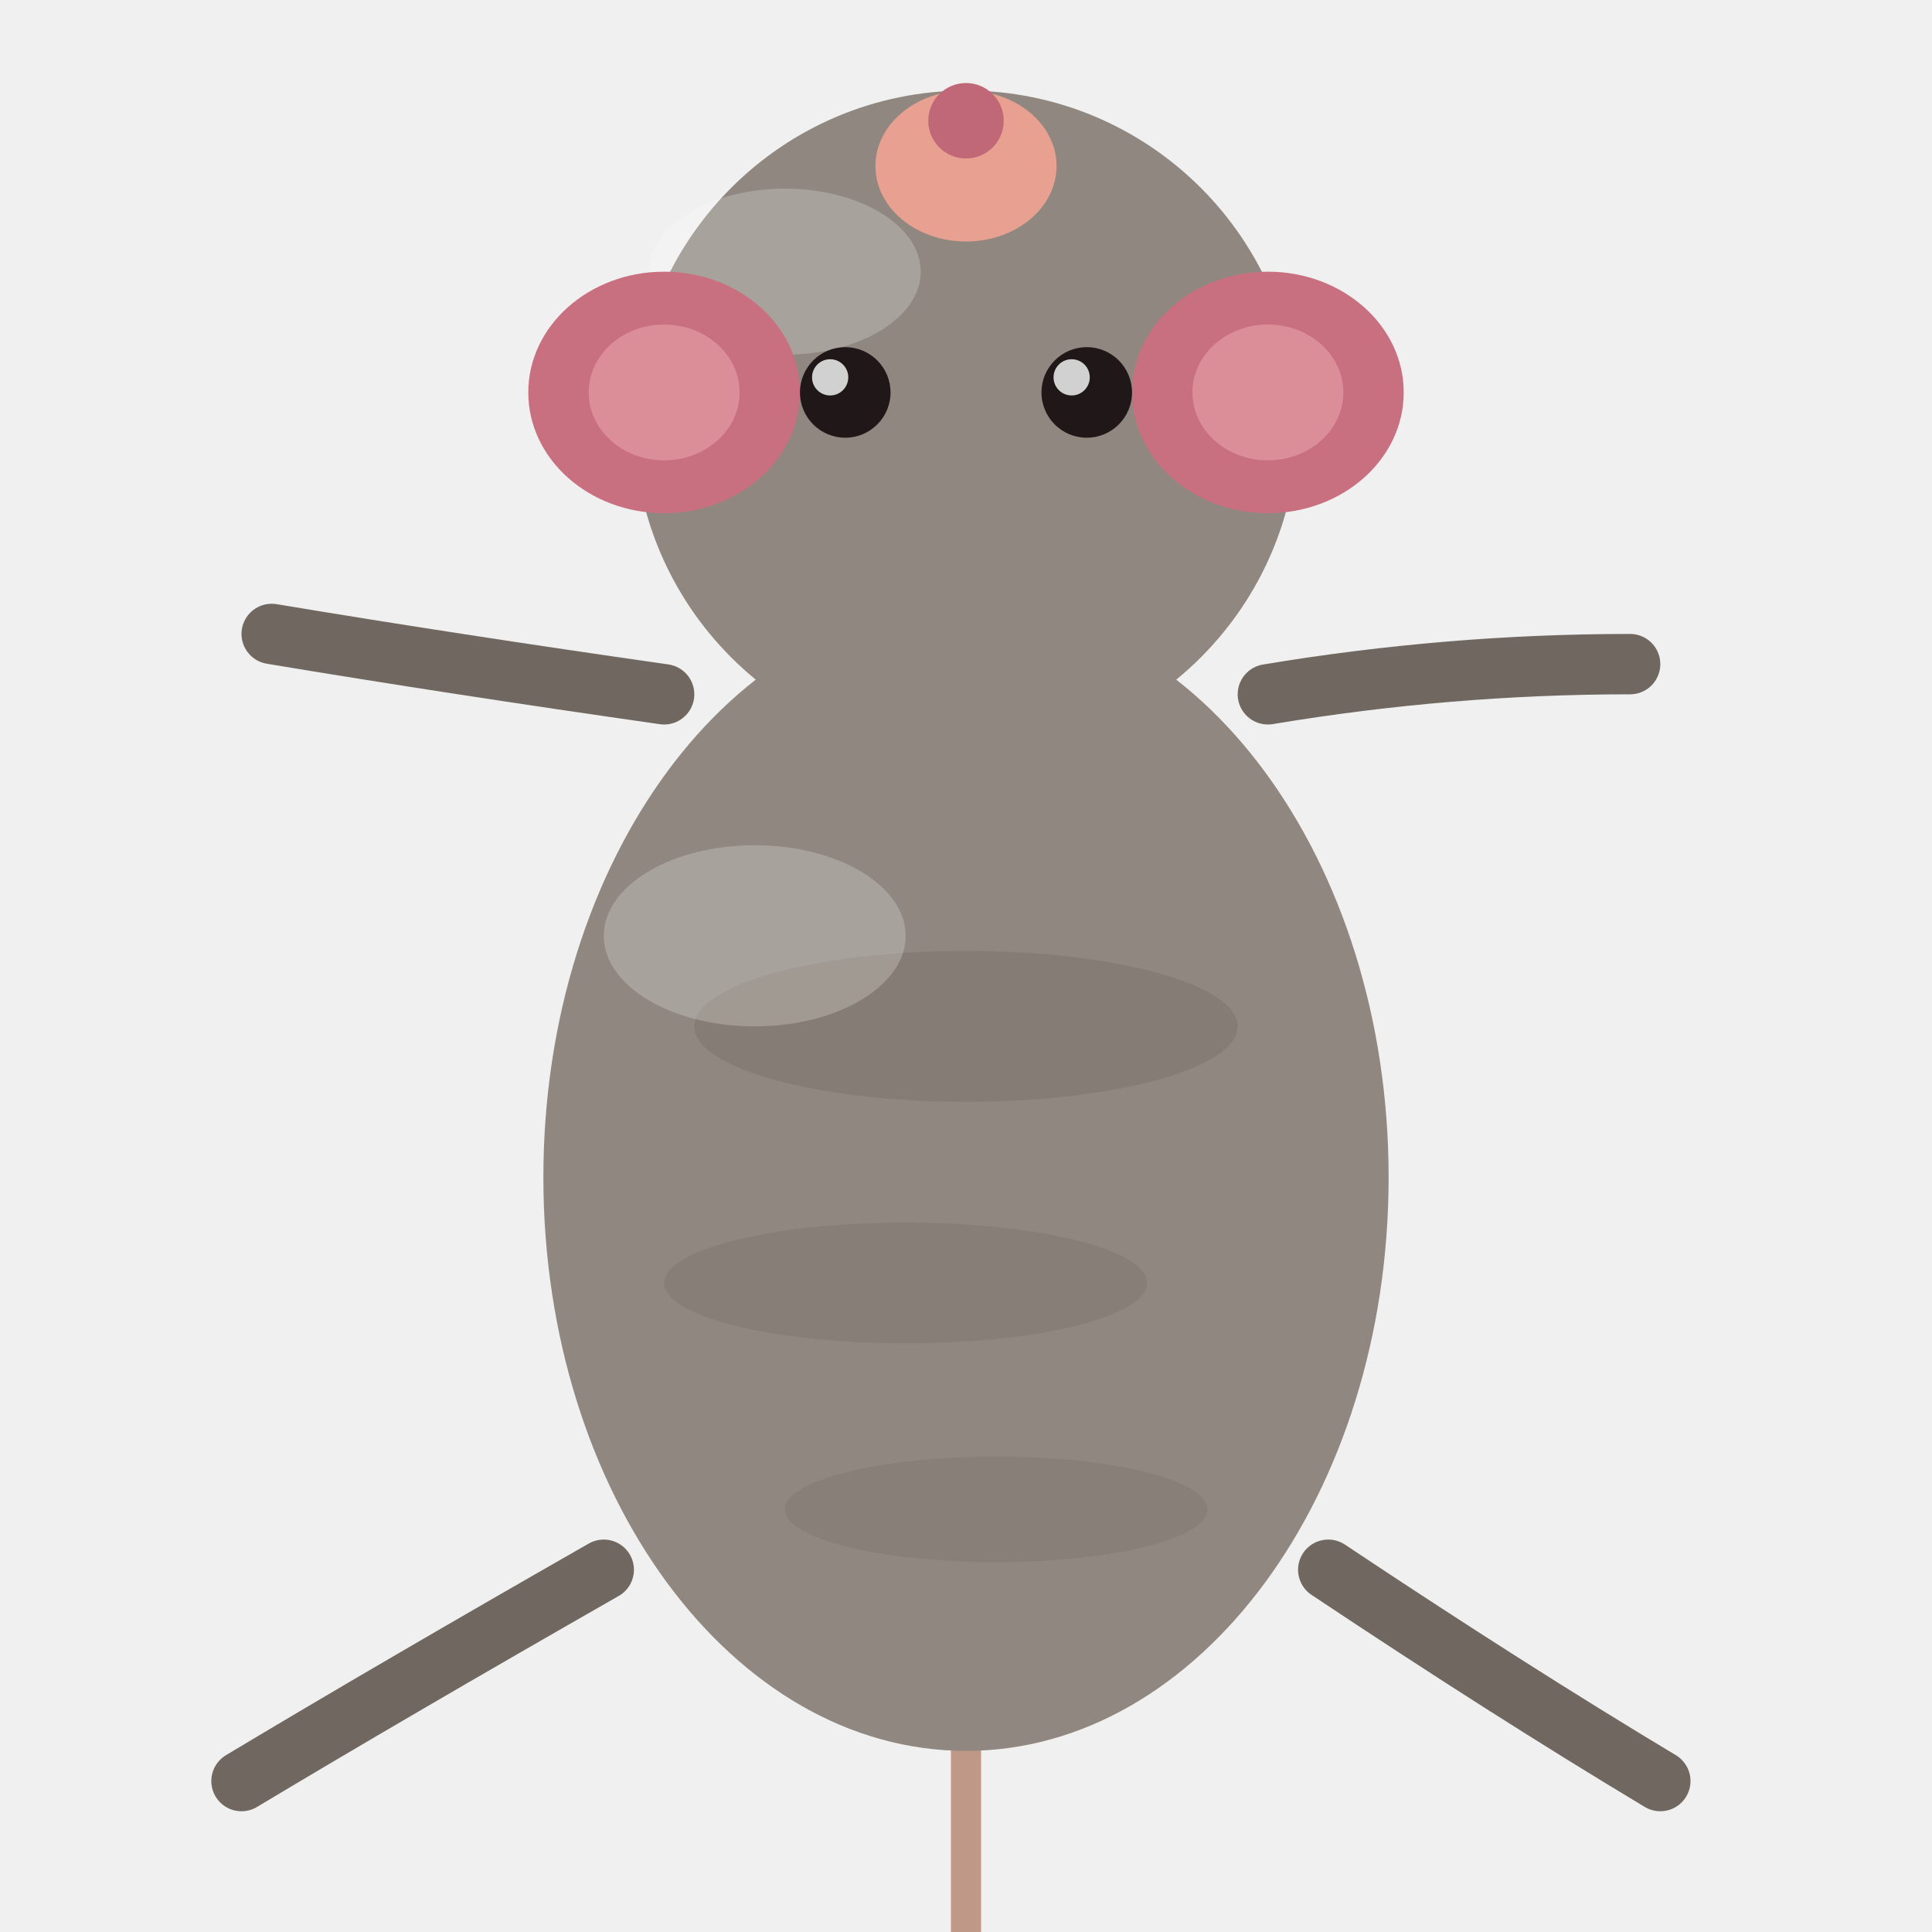
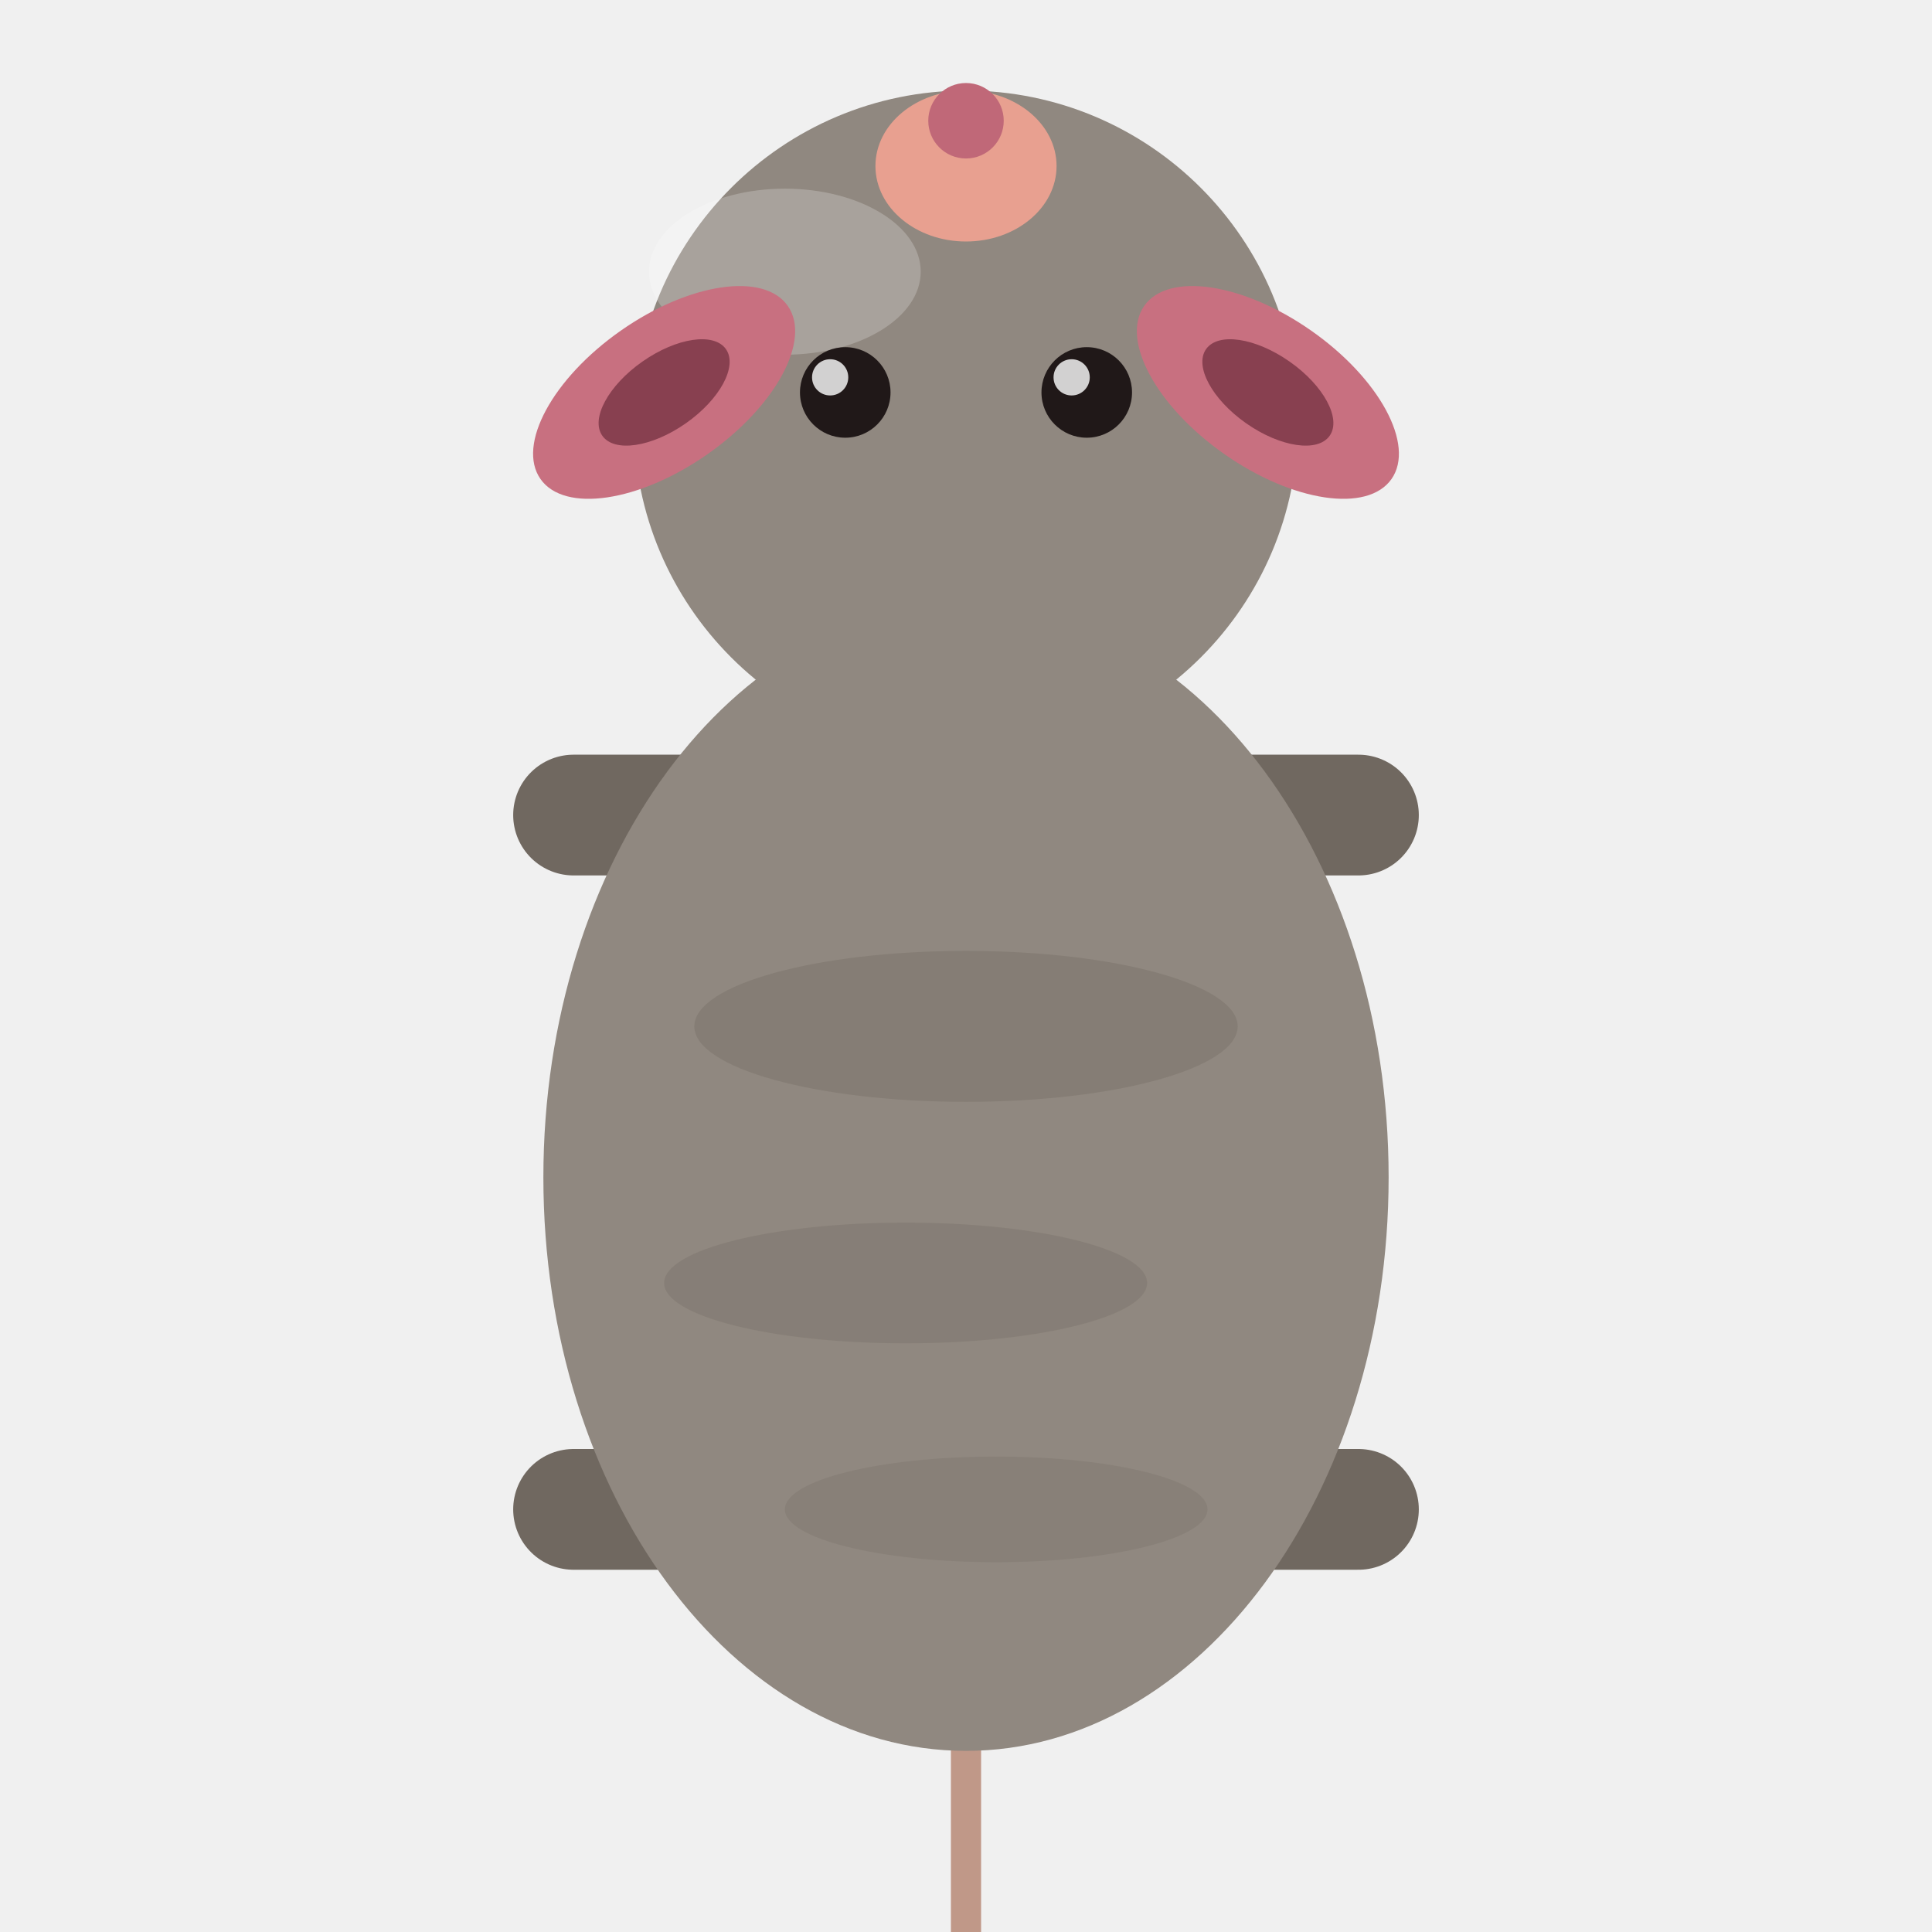
<svg xmlns="http://www.w3.org/2000/svg" width="128" height="128" viewBox="0 0 128 128">
-   <path d="M 44 46 Q 30 44 18 42" stroke="#706860" stroke-width="4.0" stroke-linecap="round" fill="none" />
-   <path d="M 40 104 Q 26 112 16 118" stroke="#706860" stroke-width="4.0" stroke-linecap="round" fill="none" />
-   <path d="M 84 46 Q 96 44 108 44" stroke="#706860" stroke-width="4.0" stroke-linecap="round" fill="none" />
-   <path d="M 88 104 Q 100 112 110 118" stroke="#706860" stroke-width="4.0" stroke-linecap="round" fill="none" />
+   <path d="M 50 54 Q 44 54 38 54" stroke="#706860" stroke-width="8.0" stroke-linecap="round" fill="none" />
+   <path d="M 50 100 Q 44 100 38 100" stroke="#706860" stroke-width="8.0" stroke-linecap="round" fill="none" />
+   <path d="M 78 54 Q 84 54 90 54" stroke="#706860" stroke-width="8.0" stroke-linecap="round" fill="none" />
+   <path d="M 78 100 Q 84 100 90 100" stroke="#706860" stroke-width="8.0" stroke-linecap="round" fill="none" />
  <path d="M 64 116 Q 64 122 64 128" stroke="#C09888" stroke-width="2.0" stroke-linecap="round" fill="none" />
  <ellipse cx="64" cy="78" rx="28" ry="38" fill="#908880" />
  <ellipse cx="64" cy="68" rx="18" ry="5" fill="#706860" opacity="0.35" />
  <ellipse cx="60" cy="85" rx="16" ry="4" fill="#706860" opacity="0.30" />
  <ellipse cx="66" cy="100" rx="14" ry="3.5" fill="#706860" opacity="0.25" />
-   <ellipse cx="50" cy="62" rx="10" ry="6" fill="white" opacity="0.22" />
  <circle cx="64" cy="28" r="22" fill="#908880" />
  <ellipse cx="52" cy="18" rx="9" ry="5.5" fill="white" opacity="0.22" />
  <ellipse cx="64" cy="11" rx="6" ry="5" fill="#E8A090" />
  <circle cx="64" cy="8" r="2.5" fill="#C06878" />
-   <ellipse cx="44" cy="26" rx="9" ry="8" fill="#C87080" />
-   <ellipse cx="84" cy="26" rx="9" ry="8" fill="#C87080" />
-   <ellipse cx="44" cy="26" rx="5" ry="4.5" fill="#E8A0A8" opacity="0.60" />
-   <ellipse cx="84" cy="26" rx="5" ry="4.5" fill="#E8A0A8" opacity="0.60" />
+   <ellipse cx="44" cy="26" rx="10" ry="5" fill="#C87080" transform="rotate(-35, 44, 26)" />
+   <ellipse cx="84" cy="26" rx="10" ry="5" fill="#C87080" transform="rotate(35, 84, 26)" />
+   <ellipse cx="44" cy="26" rx="5" ry="2.5" fill="#884050" transform="rotate(-35, 44, 26)" />
+   <ellipse cx="84" cy="26" rx="5" ry="2.5" fill="#884050" transform="rotate(35, 84, 26)" />
  <circle cx="56" cy="26" r="3" fill="#201818" />
  <circle cx="72" cy="26" r="3" fill="#201818" />
  <circle cx="55" cy="25" r="1.2" fill="white" opacity="0.80" />
  <circle cx="71" cy="25" r="1.2" fill="white" opacity="0.80" />
</svg>
